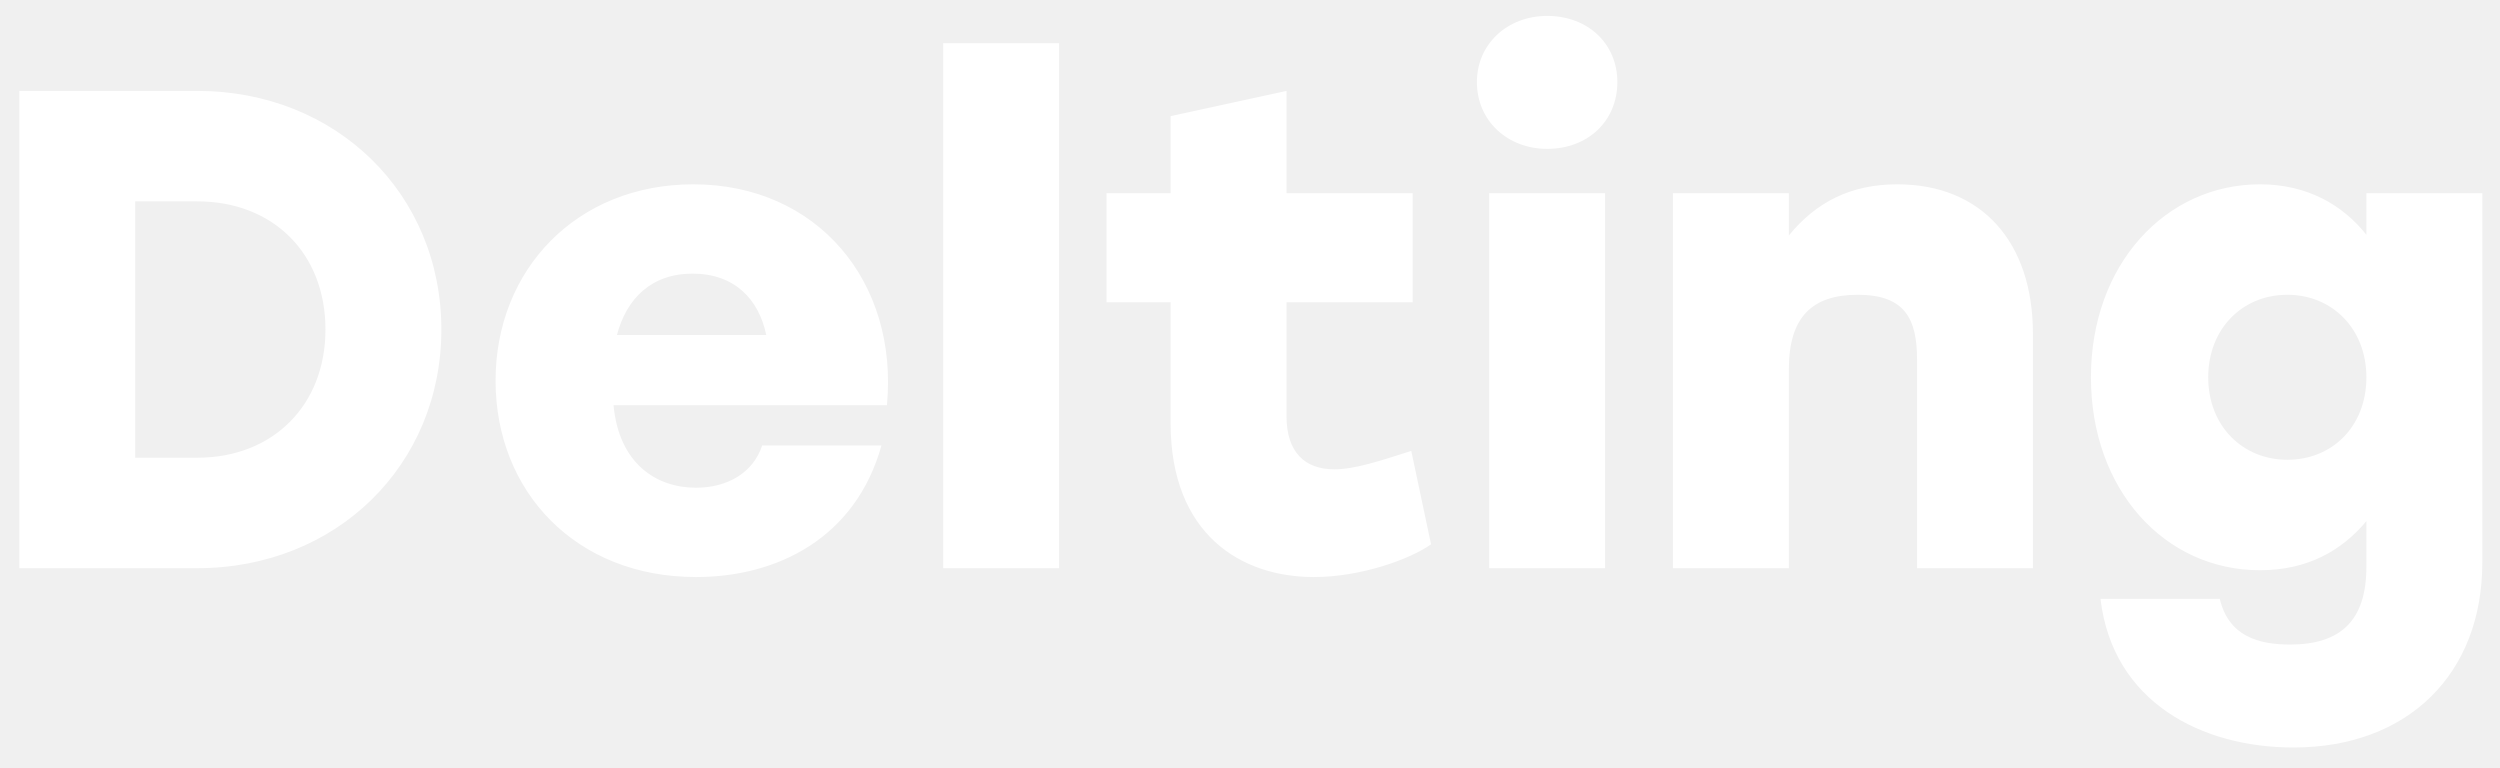
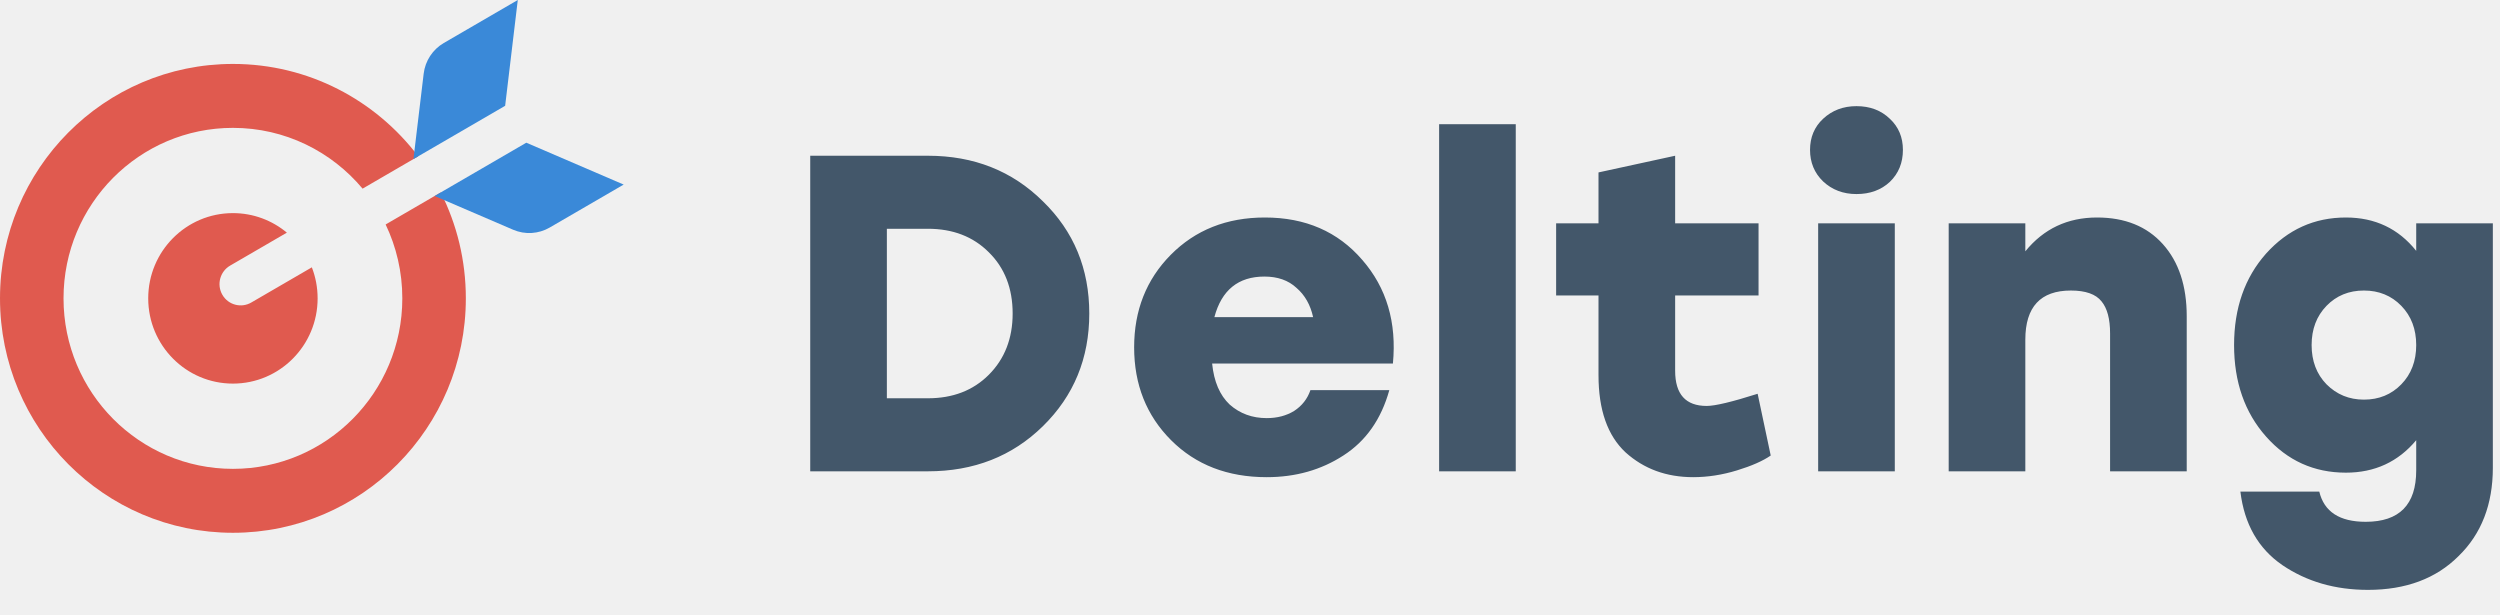
- <svg xmlns="http://www.w3.org/2000/svg" width="88" height="27" viewBox="0 0 88 27" fill="currentColor">
-   <path d="M6.944 3.2C11.84 3.2 15.536 6.824 15.536 11.6C15.536 16.376 11.84 20 6.944 20H0.68V3.2H6.944ZM6.944 16.112C9.608 16.112 11.456 14.264 11.456 11.6C11.456 8.912 9.608 7.088 6.944 7.088H4.76V16.112H6.944ZM24.404 6.488C28.772 6.488 31.628 9.92 31.22 14.264H21.596C21.788 16.304 23.084 17.168 24.5 17.168C25.604 17.168 26.516 16.64 26.828 15.68H31.028C30.116 18.944 27.356 20.312 24.5 20.312C20.276 20.312 17.444 17.312 17.444 13.4C17.444 9.488 20.3 6.488 24.404 6.488ZM24.38 9.632C22.916 9.632 22.052 10.52 21.716 11.792H26.972C26.708 10.52 25.844 9.632 24.38 9.632ZM33.2 20V1.52H37.28V20H33.2ZM49.677 15.872L50.373 19.16C49.629 19.688 47.901 20.312 46.245 20.312C43.701 20.312 41.205 18.824 41.205 14.888V10.64H38.949V6.8H41.205V4.088L45.285 3.2V6.8H49.725V10.64H45.285V14.648C45.285 15.92 45.933 16.52 46.965 16.52C47.685 16.52 48.549 16.232 49.677 15.872ZM54.459 0.56C55.899 0.56 56.931 1.544 56.931 2.888C56.931 4.256 55.899 5.24 54.459 5.24C53.067 5.24 51.987 4.256 51.987 2.888C51.987 1.544 53.067 0.56 54.459 0.56ZM52.419 20V6.8H56.499V20H52.419ZM66.784 6.488C69.76 6.488 71.559 8.528 71.559 11.744V20H67.48V12.656C67.48 11.216 67.047 10.376 65.391 10.376C63.783 10.376 62.968 11.168 62.968 12.992V20H58.888V6.8H62.968V8.288C63.928 7.112 65.151 6.488 66.784 6.488ZM83.297 6.8H87.377V19.808C87.377 23.72 84.761 26.312 80.729 26.312C77.513 26.312 74.369 24.728 73.937 21.08H78.137C78.449 22.4 79.505 22.688 80.609 22.688C82.385 22.688 83.297 21.848 83.297 19.952V18.344C82.433 19.376 81.233 20.072 79.553 20.072C76.193 20.072 73.601 17.24 73.601 13.28C73.601 9.296 76.241 6.488 79.553 6.488C81.209 6.488 82.457 7.208 83.297 8.264V6.8ZM80.513 16.184C82.097 16.184 83.297 15.008 83.297 13.28C83.297 11.576 82.097 10.376 80.513 10.376C78.929 10.376 77.729 11.576 77.729 13.28C77.729 15.008 78.953 16.184 80.513 16.184Z" fill="white" />
+ <svg xmlns="http://www.w3.org/2000/svg" width="122" height="30" viewBox="0 0 122 30" fill="none">
+   <path fill-rule="evenodd" clip-rule="evenodd" d="M11.367 26C17.643 26 22.733 20.878 22.733 14.56C22.733 12.7 22.292 10.943 21.509 9.391L18.819 10.954C19.341 12.045 19.633 13.268 19.633 14.56C19.633 19.155 15.932 22.88 11.367 22.88C6.801 22.88 3.1 19.155 3.1 14.56C3.1 9.965 6.801 6.24 11.367 6.24C13.906 6.24 16.178 7.392 17.694 9.206L20.409 7.628C18.332 4.888 15.054 3.12 11.367 3.12C5.09 3.12 0 8.242 0 14.56C0 20.878 5.09 26 11.367 26ZM13.999 11.353C13.284 10.758 12.367 10.4 11.367 10.4C9.084 10.4 7.233 12.262 7.233 14.56C7.233 16.858 9.084 18.72 11.367 18.72C13.649 18.72 15.5 16.858 15.5 14.56C15.5 14.026 15.4 13.515 15.218 13.046L12.264 14.762C11.769 15.051 11.135 14.881 10.85 14.383C10.565 13.886 10.735 13.249 11.231 12.961L13.999 11.353Z" fill="#E05A4F" />
+   <path d="M21.209 9.564L25.043 11.212C25.62 11.46 26.282 11.42 26.827 11.103L30.435 9.007L25.684 6.964L21.209 9.564Z" fill="#3A89D8" />
+   <path d="M20.176 7.763L20.675 3.597C20.75 2.97 21.115 2.413 21.66 2.097L25.268 -8.79062e-05L24.651 5.163L20.176 7.763Z" fill="#3A89D8" />
+   <g clip-path="url(#clip0_403_306)">
+     <path d="M45.281 7.6C47.525 7.6 49.395 8.341 50.891 9.822C52.402 11.289 53.157 13.115 53.157 15.3C53.157 17.485 52.402 19.319 50.891 20.8C49.395 22.267 47.525 23 45.281 23H39.539V7.6H45.281ZM45.281 19.436C46.498 19.436 47.488 19.055 48.251 18.292C49.028 17.515 49.417 16.517 49.417 15.3C49.417 14.068 49.028 13.071 48.251 12.308C47.488 11.545 46.498 11.164 45.281 11.164H43.279V19.436H45.281ZM61.726 10.614C63.706 10.614 65.29 11.303 66.478 12.682C67.666 14.046 68.165 15.733 67.974 17.742H59.152C59.24 18.622 59.526 19.289 60.01 19.744C60.509 20.184 61.11 20.404 61.814 20.404C62.328 20.404 62.775 20.287 63.156 20.052C63.538 19.803 63.802 19.465 63.948 19.04H67.798C67.402 20.463 66.654 21.526 65.554 22.23C64.469 22.934 63.222 23.286 61.814 23.286C59.908 23.286 58.353 22.685 57.15 21.482C55.948 20.279 55.346 18.769 55.346 16.95C55.346 15.146 55.94 13.643 57.128 12.44C58.331 11.223 59.864 10.614 61.726 10.614ZM61.704 13.496C60.428 13.496 59.614 14.156 59.262 15.476H64.08C63.948 14.875 63.677 14.398 63.266 14.046C62.87 13.679 62.35 13.496 61.704 13.496ZM70.229 23V6.06H73.969V23H70.229ZM85.773 19.216L86.411 22.23C86.029 22.494 85.48 22.736 84.761 22.956C84.042 23.176 83.331 23.286 82.627 23.286C81.322 23.286 80.222 22.883 79.327 22.076C78.447 21.255 78.007 20.001 78.007 18.314V14.42H75.939V10.9H78.007V8.414L81.747 7.6V10.9H85.817V14.42H81.747V18.094C81.747 19.238 82.26 19.81 83.287 19.81C83.698 19.81 84.526 19.612 85.773 19.216ZM90.596 5.18C91.256 5.18 91.799 5.385 92.224 5.796C92.65 6.192 92.862 6.698 92.862 7.314C92.862 7.945 92.65 8.465 92.224 8.876C91.799 9.272 91.256 9.47 90.596 9.47C89.951 9.47 89.408 9.265 88.968 8.854C88.543 8.443 88.33 7.93 88.33 7.314C88.33 6.698 88.543 6.192 88.968 5.796C89.408 5.385 89.951 5.18 90.596 5.18ZM88.726 23V10.9H92.466V23H88.726ZM102.334 10.614C103.698 10.614 104.769 11.047 105.546 11.912C106.323 12.777 106.712 13.951 106.712 15.432V23H102.972V16.268C102.972 15.564 102.833 15.043 102.554 14.706C102.275 14.354 101.777 14.178 101.058 14.178C99.577 14.178 98.836 14.977 98.836 16.576V23H95.096V10.9H98.836V12.264C99.731 11.164 100.897 10.614 102.334 10.614ZM117.911 10.9H121.651V22.824C121.651 24.613 121.094 26.051 119.979 27.136C118.879 28.236 117.405 28.786 115.557 28.786C113.958 28.786 112.565 28.383 111.377 27.576C110.204 26.769 109.522 25.574 109.331 23.99H113.181C113.416 24.973 114.171 25.464 115.447 25.464C117.09 25.464 117.911 24.628 117.911 22.956V21.482C117.031 22.538 115.887 23.066 114.479 23.066C112.924 23.066 111.626 22.479 110.585 21.306C109.544 20.133 109.023 18.644 109.023 16.84C109.023 15.036 109.544 13.547 110.585 12.374C111.641 11.201 112.939 10.614 114.479 10.614C115.902 10.614 117.046 11.157 117.911 12.242V10.9ZM115.359 19.502C116.092 19.502 116.701 19.253 117.185 18.754C117.669 18.255 117.911 17.617 117.911 16.84C117.911 16.063 117.669 15.425 117.185 14.926C116.701 14.427 116.092 14.178 115.359 14.178C114.626 14.178 114.017 14.427 113.533 14.926C113.049 15.425 112.807 16.063 112.807 16.84C112.807 17.617 113.049 18.255 113.533 18.754C114.032 19.253 114.64 19.502 115.359 19.502Z" fill="#43576A" />
+   </g>
+   <defs>
+     <clipPath id="clip0_403_306">
+       <rect width="83" height="24" fill="white" transform="translate(39 5)" />
+     </clipPath>
+   </defs>
</svg>
